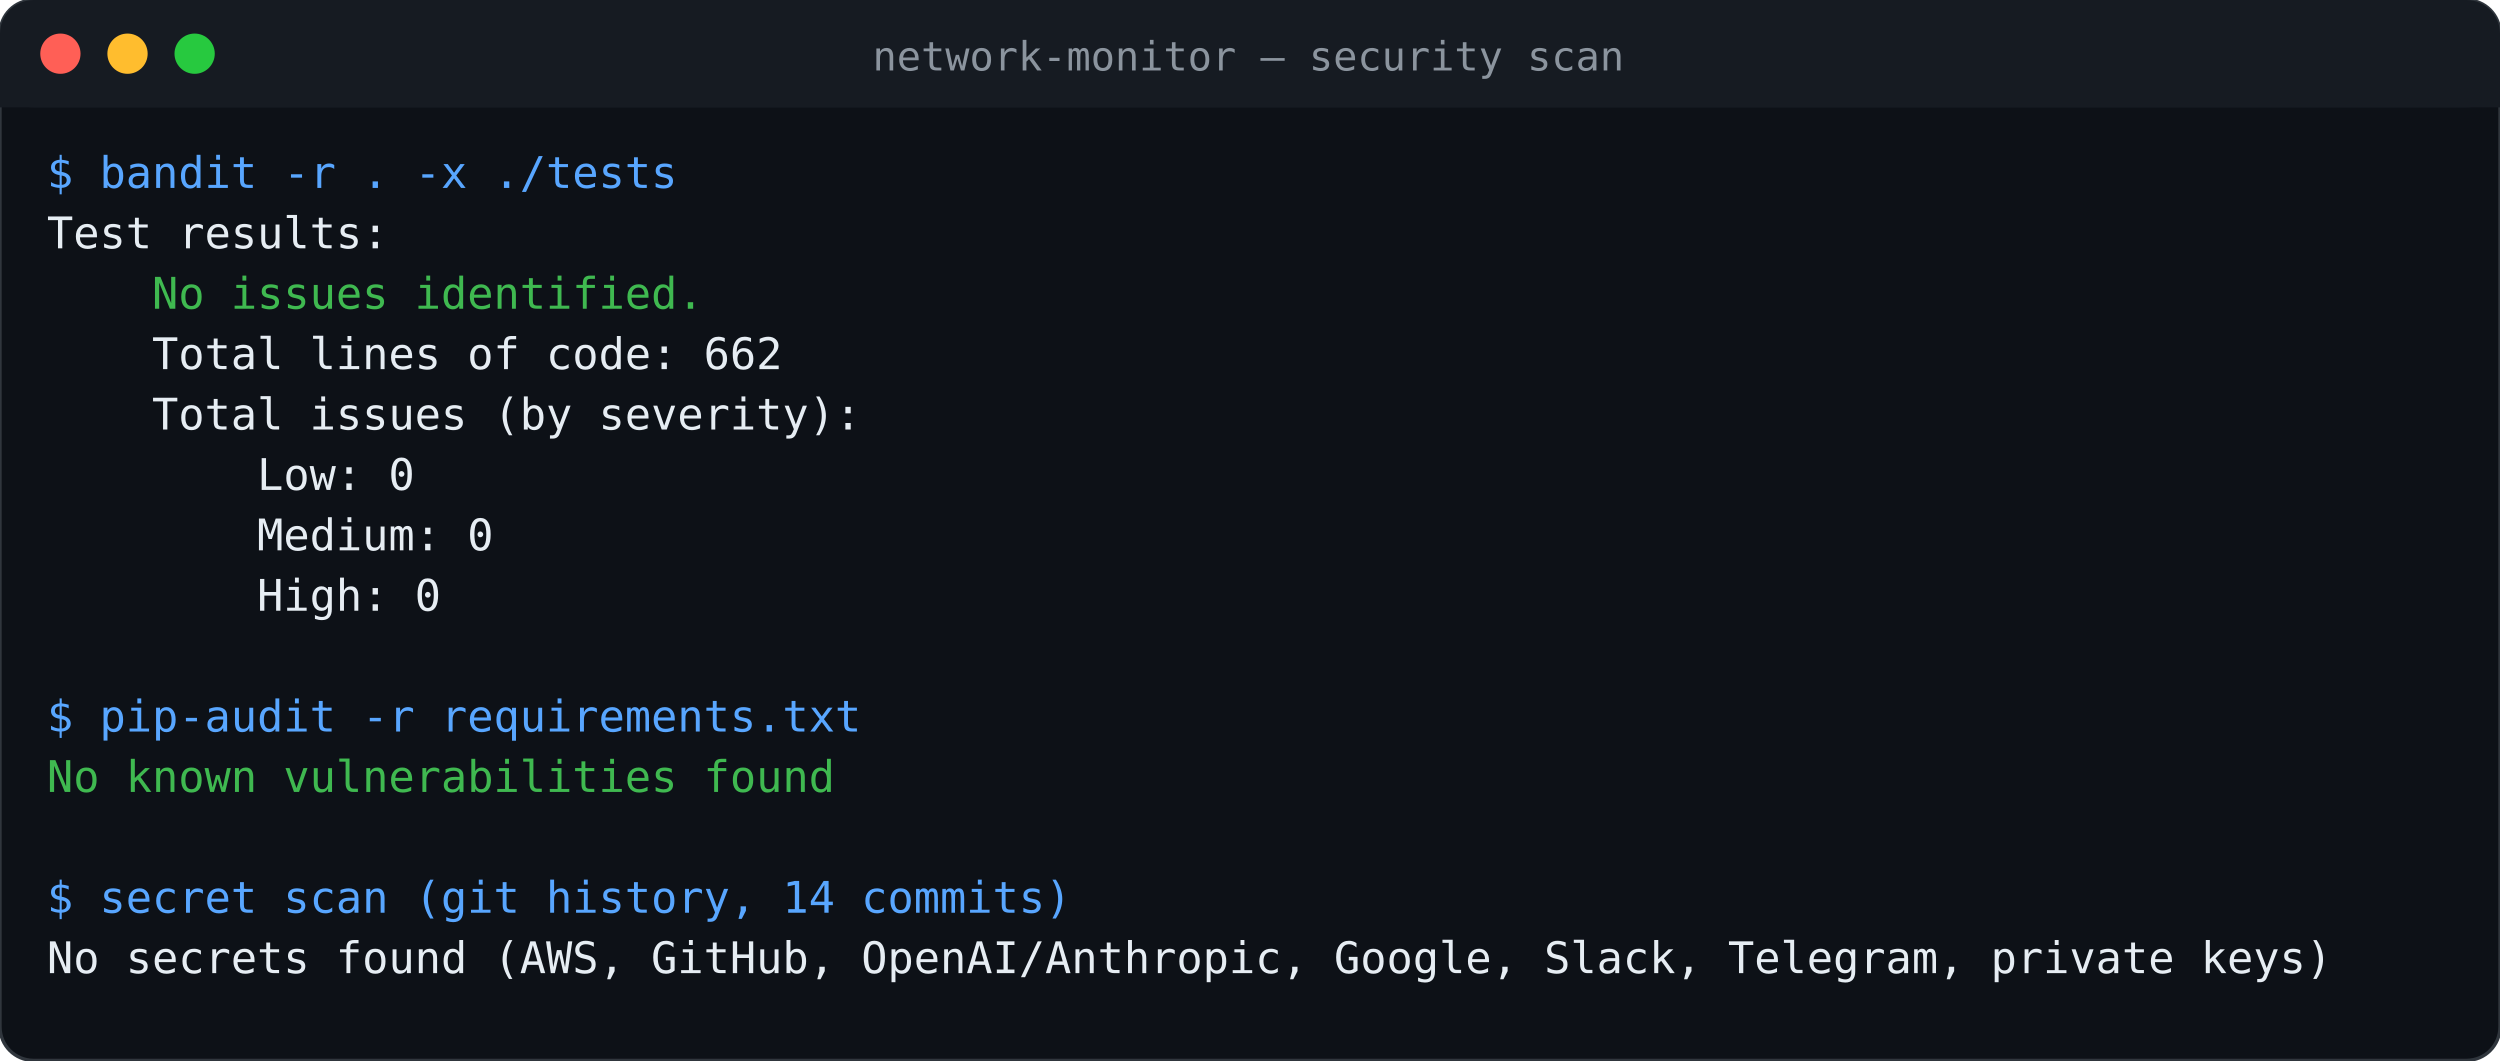
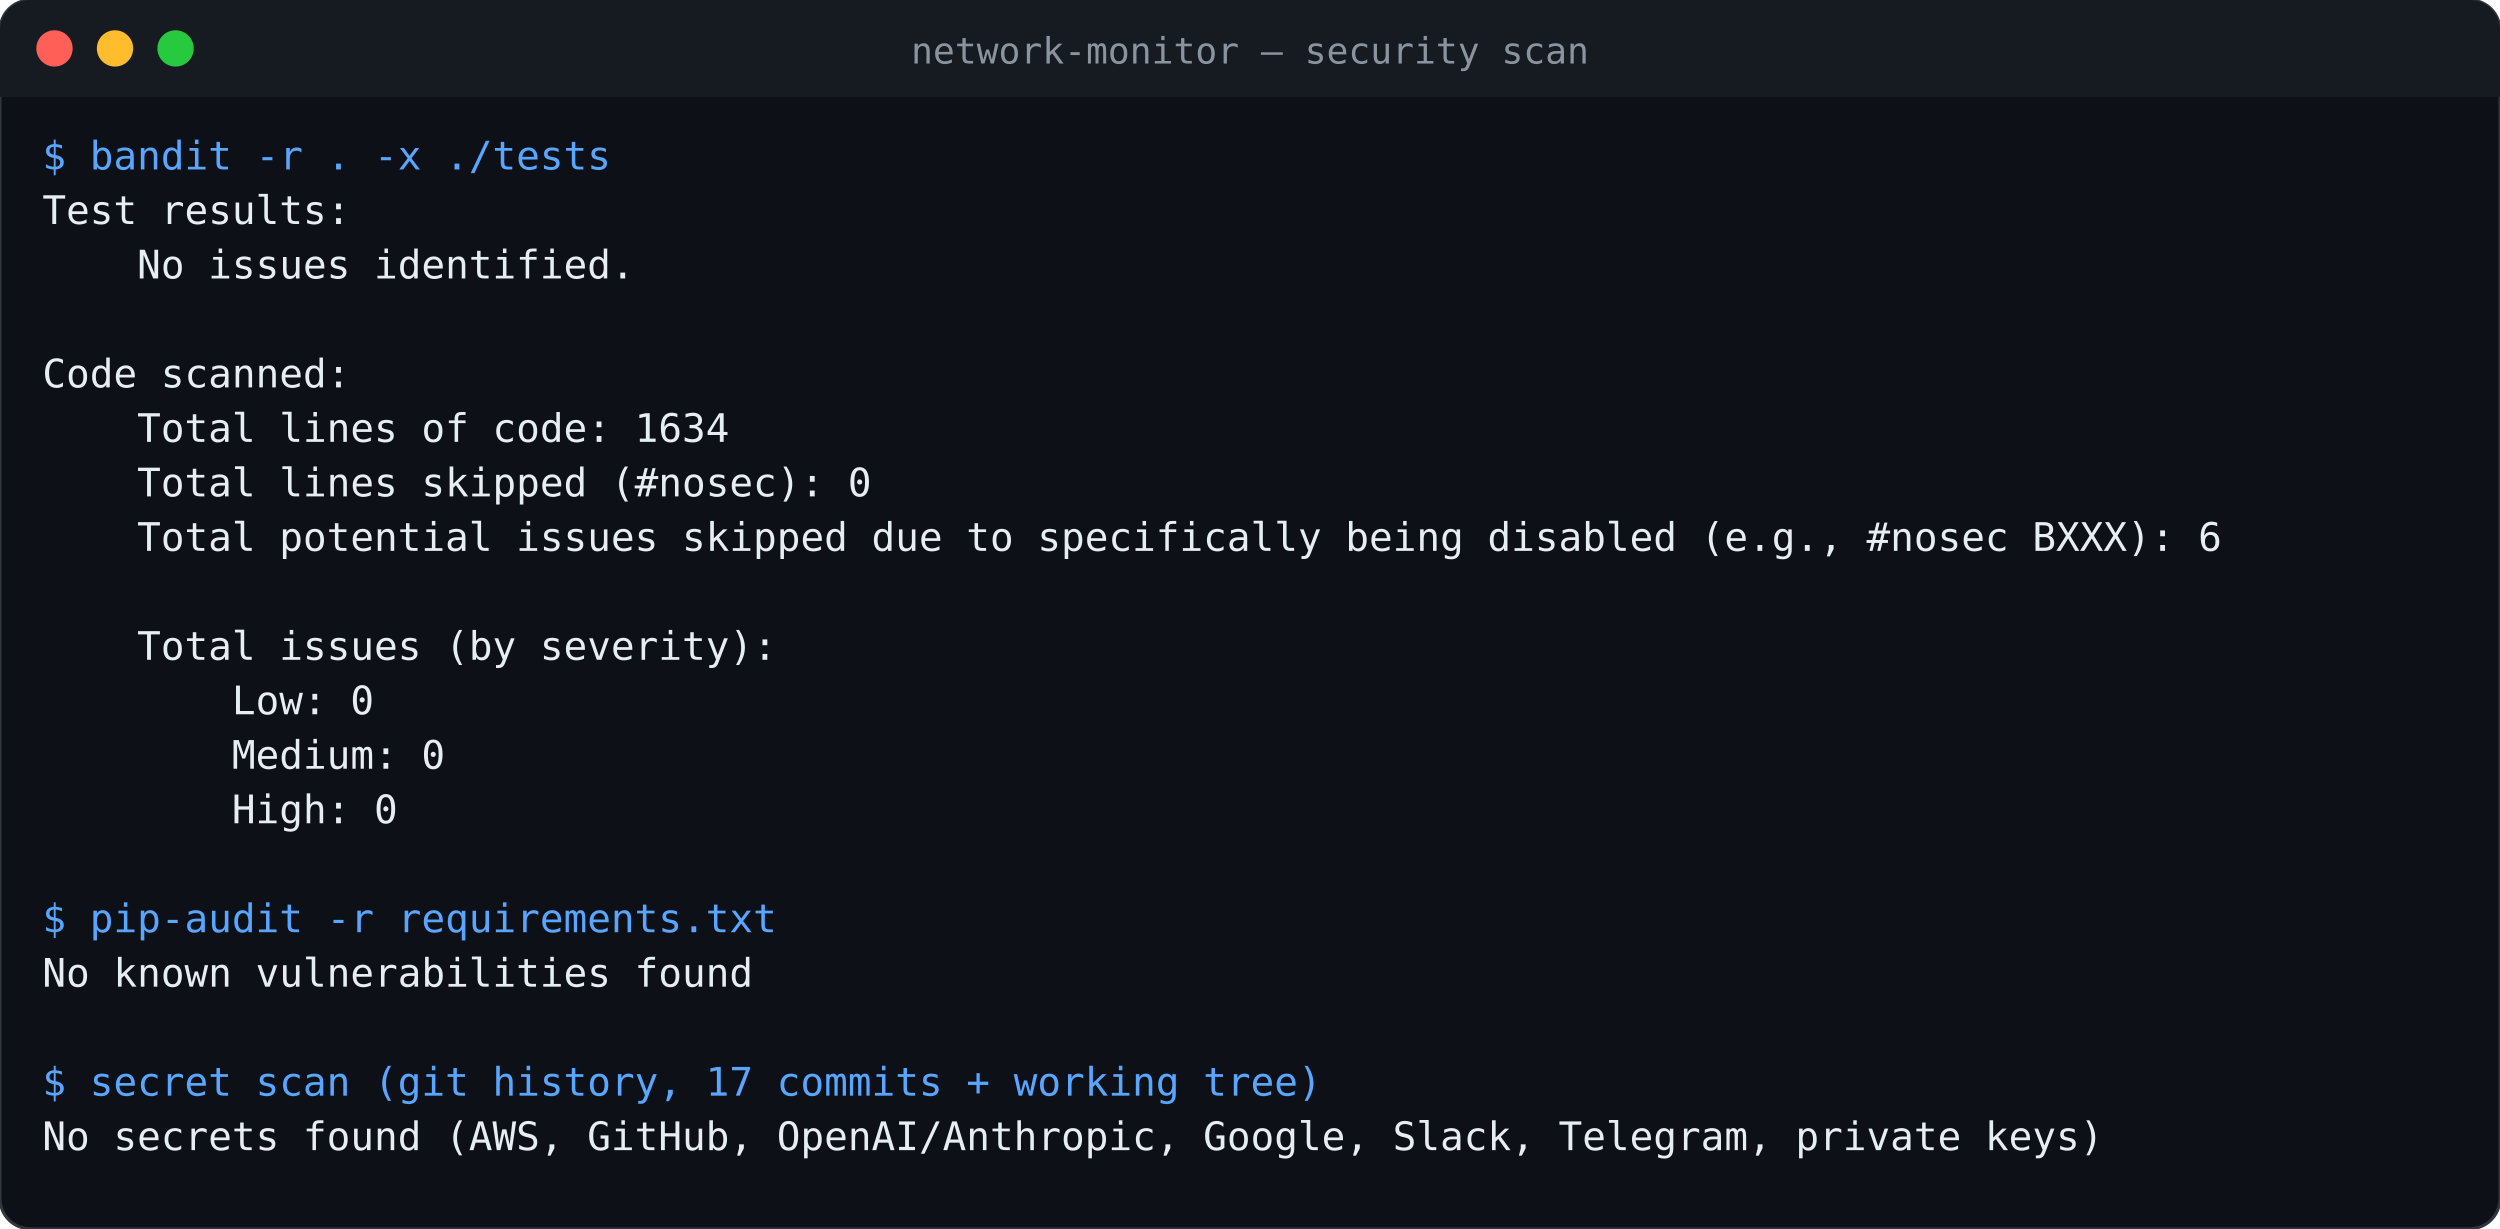
- <svg xmlns="http://www.w3.org/2000/svg" width="745" height="316" viewBox="0 0 745 316">
+ <svg xmlns="http://www.w3.org/2000/svg" width="826" height="406" viewBox="0 0 826 406">
  <rect width="100%" height="100%" rx="10" fill="#0d1117" stroke="#30363d" />
  <rect width="100%" height="32" rx="10" fill="#161b22" />
  <rect y="22" width="100%" height="10" fill="#161b22" />
  <circle cx="18" cy="16" r="6" fill="#ff5f56" />
  <circle cx="38" cy="16" r="6" fill="#ffbd2e" />
  <circle cx="58" cy="16" r="6" fill="#27c93f" />
-   <text x="372" y="21" fill="#8b949e" font-family="ui-monospace,SFMono-Regular,Menlo,Consolas,monospace" font-size="12" text-anchor="middle">network-monitor — security scan</text>
+   <text x="413" y="21" fill="#8b949e" font-family="ui-monospace,SFMono-Regular,Menlo,Consolas,monospace" font-size="12" text-anchor="middle">network-monitor — security scan</text>
  <g font-family="ui-monospace,SFMono-Regular,Menlo,Consolas,monospace" font-size="13" xml:space="preserve">
    <text x="14" y="56" fill="#58a6ff">$ bandit -r . -x ./tests</text>
    <text x="14" y="74" fill="#e6edf3">Test results:</text>
-     <text x="14" y="92" fill="#3fb950">    No issues identified.</text>
-     <text x="14" y="110" fill="#e6edf3">    Total lines of code: 662</text>
-     <text x="14" y="128" fill="#e6edf3">    Total issues (by severity):</text>
-     <text x="14" y="146" fill="#e6edf3">        Low: 0</text>
-     <text x="14" y="164" fill="#e6edf3">        Medium: 0</text>
-     <text x="14" y="182" fill="#e6edf3">        High: 0</text>
+     <text x="14" y="92" fill="#e6edf3">    No issues identified.</text>
+     <text x="14" y="110" fill="#e6edf3" />
+     <text x="14" y="128" fill="#e6edf3">Code scanned:</text>
+     <text x="14" y="146" fill="#e6edf3">    Total lines of code: 1634</text>
+     <text x="14" y="164" fill="#e6edf3">    Total lines skipped (#nosec): 0</text>
+     <text x="14" y="182" fill="#e6edf3">    Total potential issues skipped due to specifically being disabled (e.g., #nosec BXXX): 6</text>
    <text x="14" y="200" fill="#e6edf3" />
-     <text x="14" y="218" fill="#58a6ff">$ pip-audit -r requirements.txt</text>
-     <text x="14" y="236" fill="#3fb950">No known vulnerabilities found</text>
-     <text x="14" y="254" fill="#e6edf3" />
-     <text x="14" y="272" fill="#58a6ff">$ secret scan (git history, 14 commits)</text>
-     <text x="14" y="290" fill="#e6edf3">No secrets found (AWS, GitHub, OpenAI/Anthropic, Google, Slack, Telegram, private keys)</text>
+     <text x="14" y="218" fill="#e6edf3">    Total issues (by severity):</text>
+     <text x="14" y="236" fill="#e6edf3">        Low: 0</text>
+     <text x="14" y="254" fill="#e6edf3">        Medium: 0</text>
+     <text x="14" y="272" fill="#e6edf3">        High: 0</text>
+     <text x="14" y="290" fill="#e6edf3" />
+     <text x="14" y="308" fill="#58a6ff">$ pip-audit -r requirements.txt</text>
+     <text x="14" y="326" fill="#e6edf3">No known vulnerabilities found</text>
+     <text x="14" y="344" fill="#e6edf3" />
+     <text x="14" y="362" fill="#58a6ff">$ secret scan (git history, 17 commits + working tree)</text>
+     <text x="14" y="380" fill="#e6edf3">No secrets found (AWS, GitHub, OpenAI/Anthropic, Google, Slack, Telegram, private keys)</text>
  </g>
</svg>
